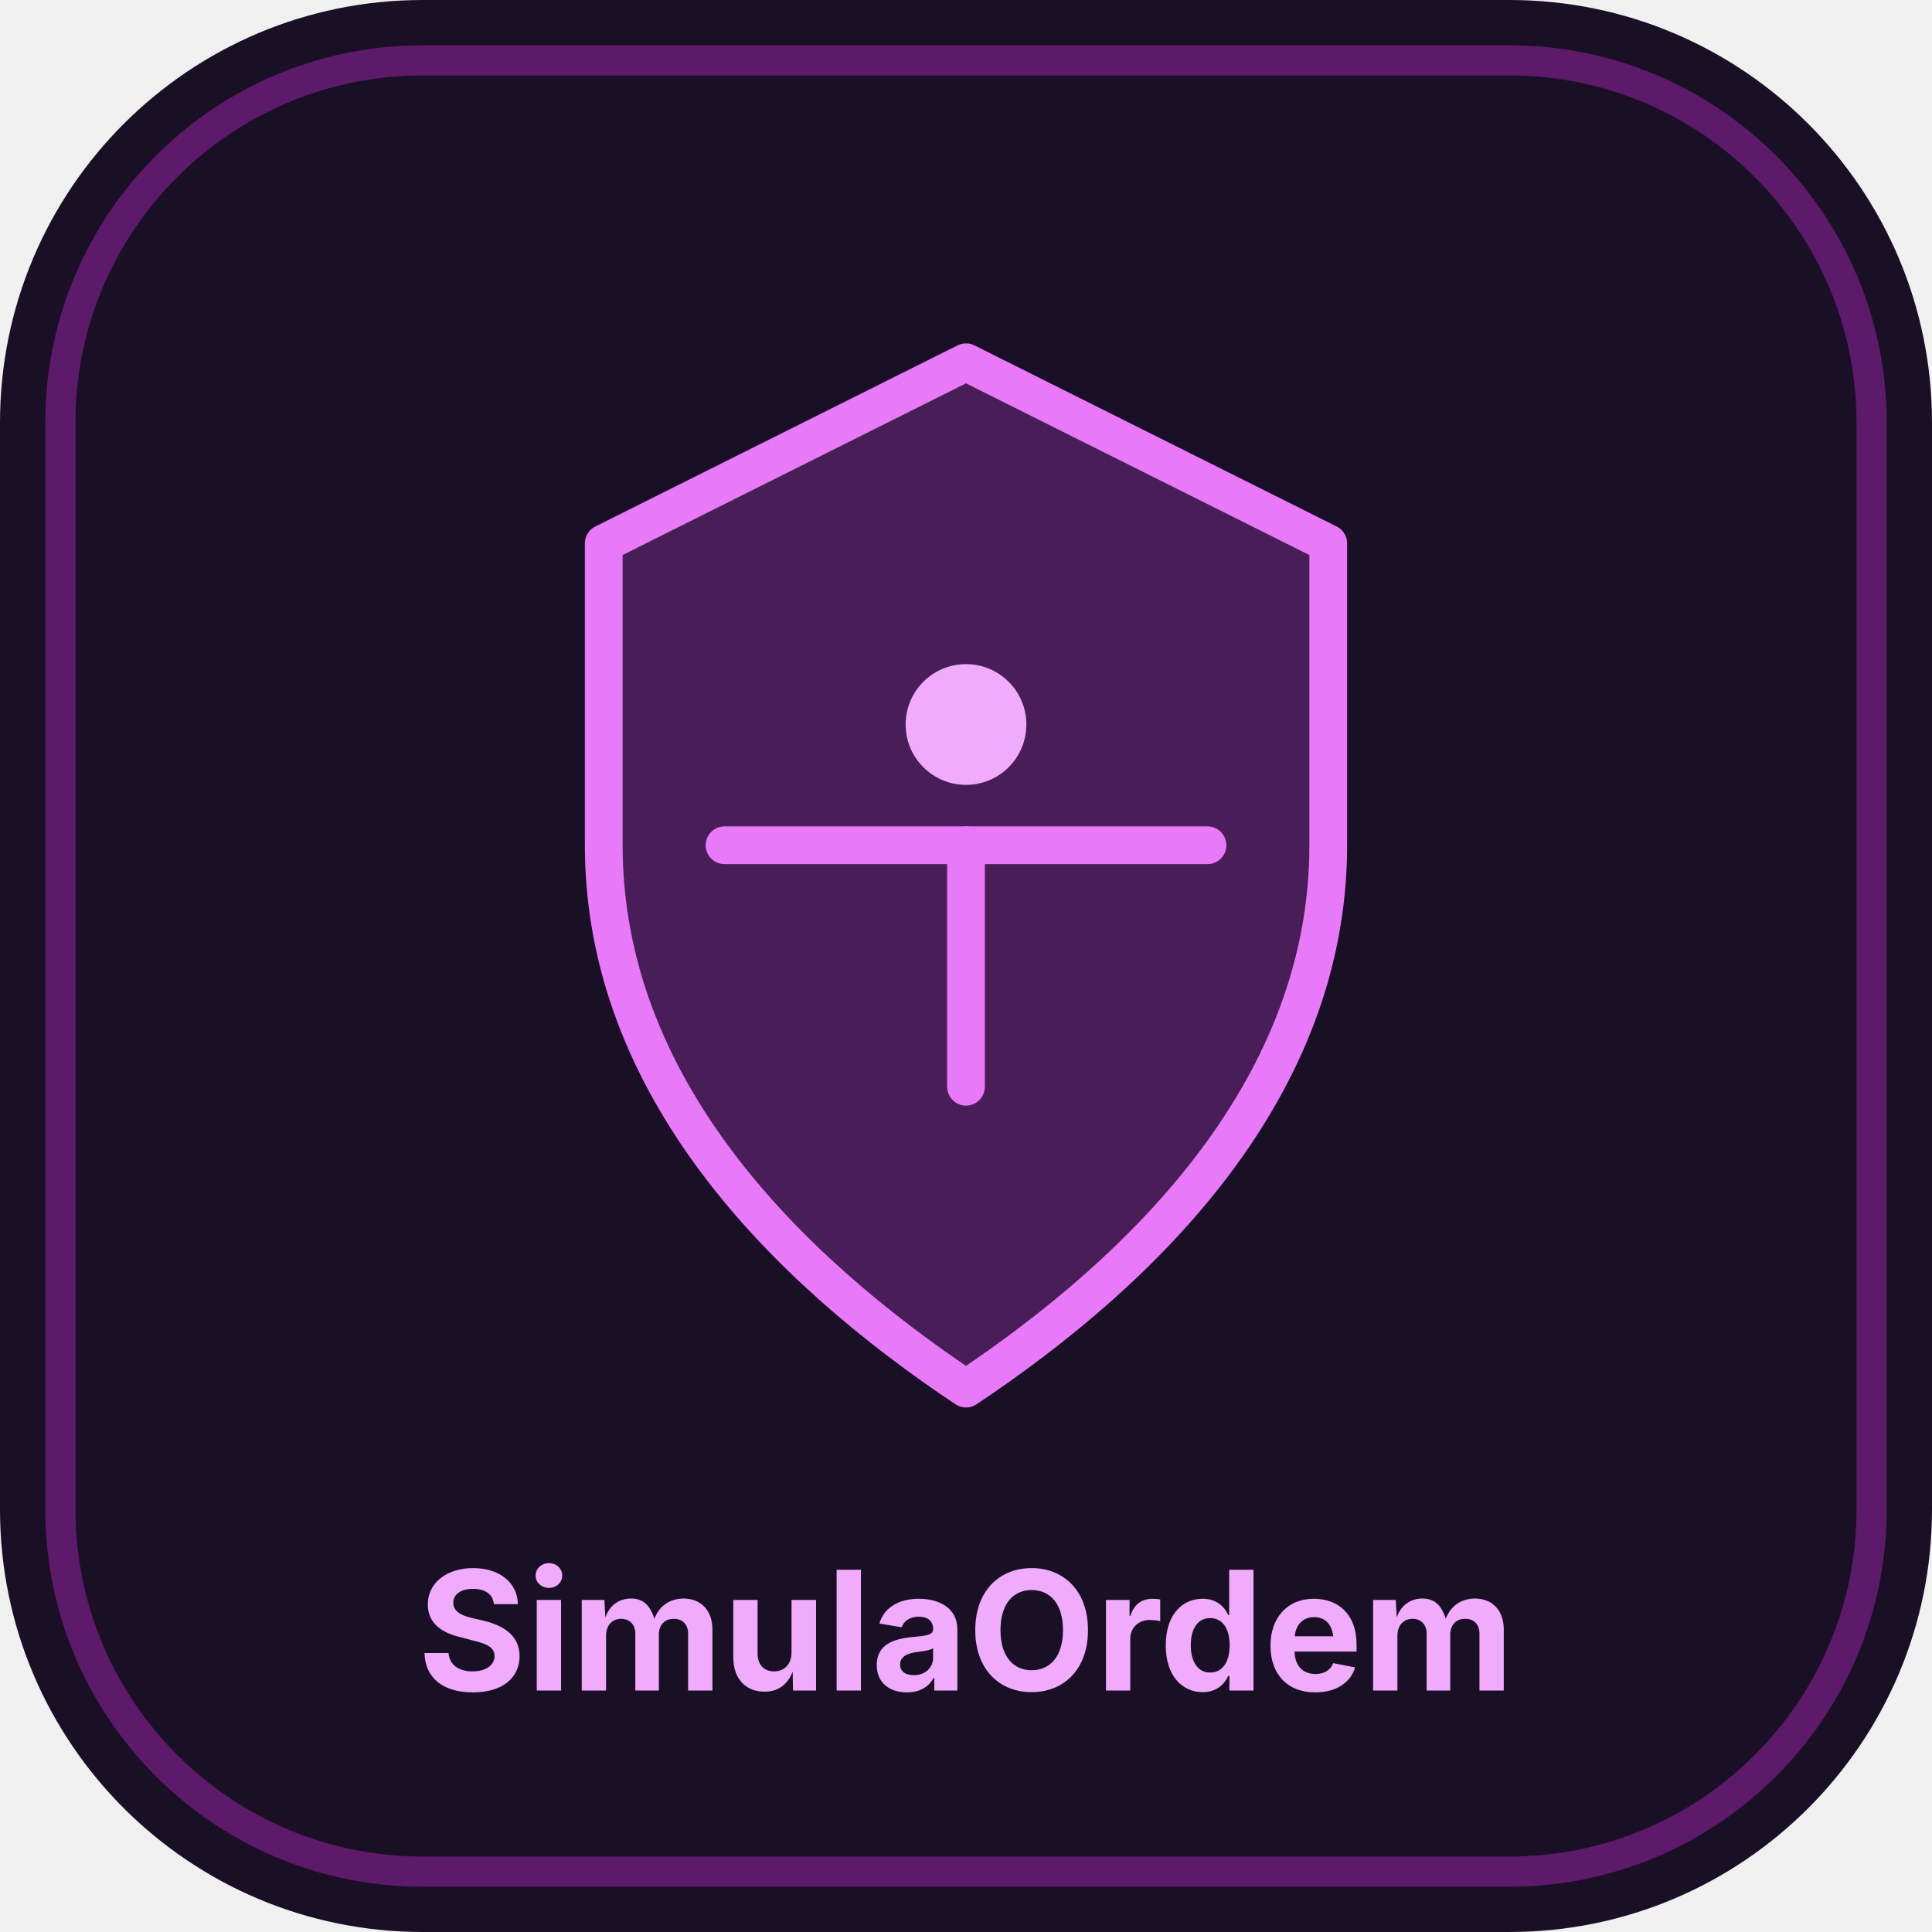
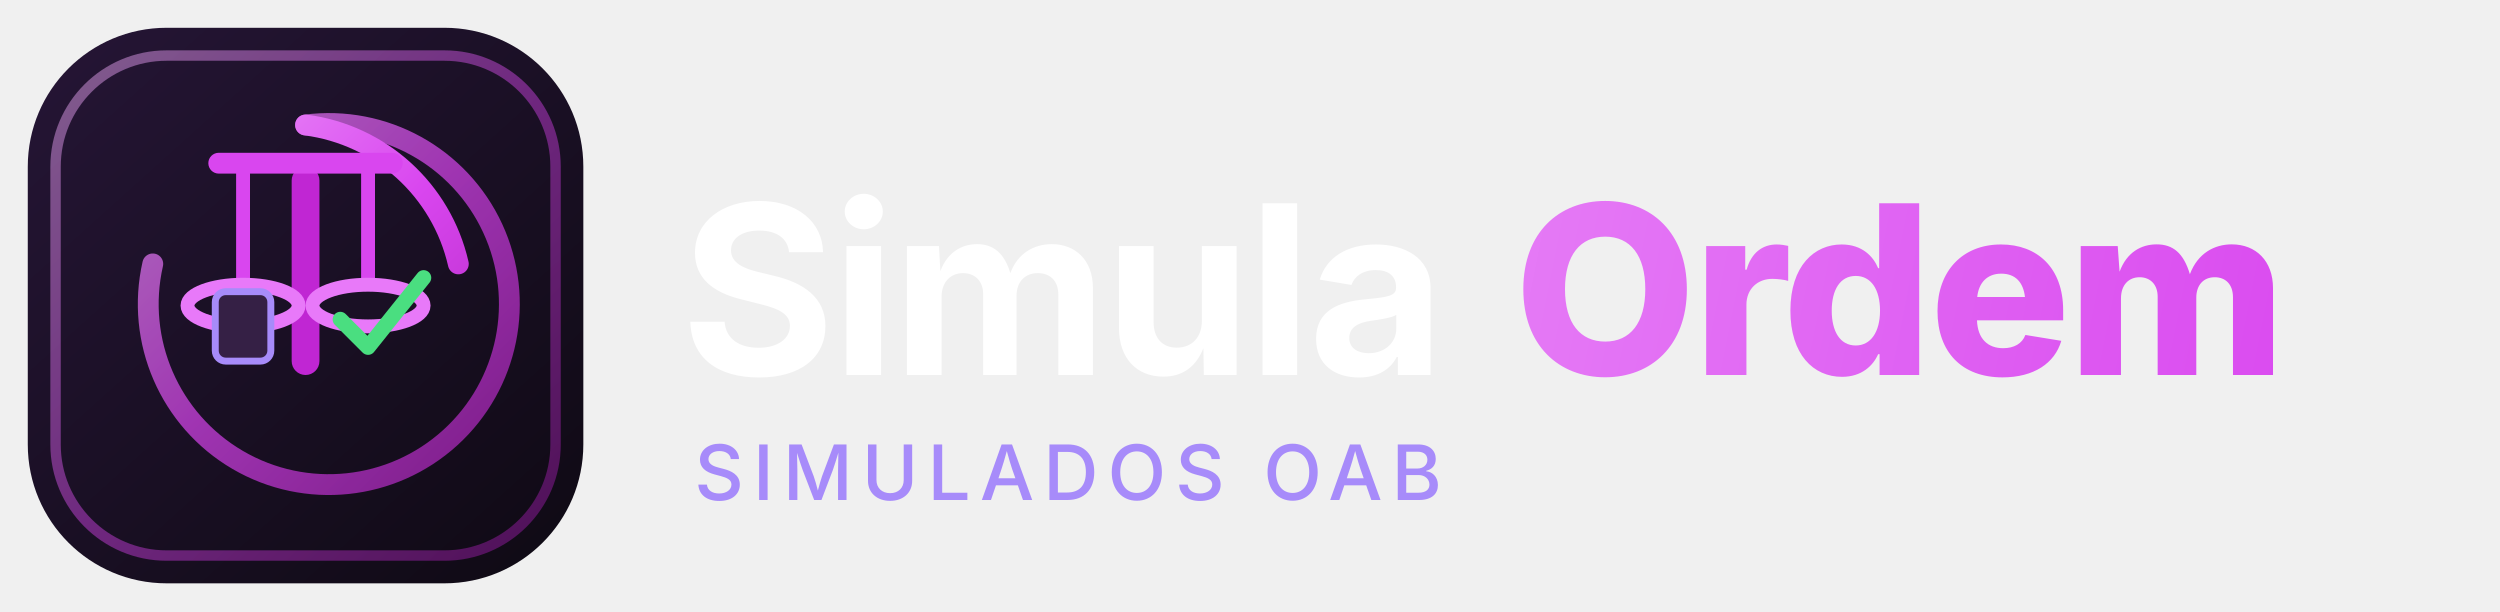
- <svg xmlns="http://www.w3.org/2000/svg" viewBox="0 0 128 128" fill="none">
-   <rect width="128" height="128" rx="28" fill="#1a1025" />
-   <rect x="4" y="4" width="120" height="120" rx="24" stroke="#c026d3" stroke-width="2" stroke-opacity="0.4" />
-   <path d="M64 24 L88 36 V56 C88 72 76 84 64 92 C52 84 40 72 40 56 V36 Z" fill="#d946ef" fill-opacity="0.25" stroke="#e879f9" stroke-width="2.5" stroke-linejoin="round" />
-   <path d="M48 56 H80" stroke="#e879f9" stroke-width="2.5" stroke-linecap="round" />
-   <path d="M64 56 V72" stroke="#e879f9" stroke-width="2.5" stroke-linecap="round" />
-   <circle cx="64" cy="48" r="4" fill="#f0abfc" />
-   <text x="64" y="112" text-anchor="middle" fill="#f0abfc" font-family="Inter, system-ui, sans-serif" font-size="11" font-weight="700">SimulaOrdem</text>
+ <svg xmlns="http://www.w3.org/2000/svg" viewBox="0 0 360 88" fill="none" role="img" aria-label="SimulaOrdem">
+   <defs>
+     <linearGradient id="iconBg" x1="8" y1="4" x2="80" y2="84" gradientUnits="userSpaceOnUse">
+       <stop stop-color="#251535" />
+       <stop offset="1" stop-color="#0f0a14" />
+     </linearGradient>
+     <linearGradient id="accent" x1="12" y1="12" x2="76" y2="76" gradientUnits="userSpaceOnUse">
+       <stop stop-color="#f0abfc" />
+       <stop offset="0.5" stop-color="#d946ef" />
+       <stop offset="1" stop-color="#a21caf" />
+     </linearGradient>
+     <linearGradient id="textOrdem" x1="100" y1="20" x2="340" y2="68" gradientUnits="userSpaceOnUse">
+       <stop stop-color="#f0abfc" />
+       <stop offset="1" stop-color="#d946ef" />
+     </linearGradient>
+   </defs>
+   <rect x="4" y="4" width="80" height="80" rx="20" fill="url(#iconBg)" />
+   <rect x="8" y="8" width="72" height="72" rx="16" stroke="url(#accent)" stroke-width="1.5" stroke-opacity="0.45" />
+   <path d="M 44 18 A 26 26 0 1 1 22 38" stroke="url(#accent)" stroke-width="3" stroke-linecap="round" fill="none" opacity="0.7" />
+   <path d="M 44 18 A 26 26 0 0 1 66 38" stroke="url(#accent)" stroke-width="3" stroke-linecap="round" fill="none" />
+   <g transform="translate(44 46)">
+     <rect x="-2" y="-22" width="4" height="30" rx="2" fill="#c026d3" />
+     <rect x="-14" y="-24" width="28" height="3" rx="1.5" fill="#d946ef" />
+     <line x1="-9" y1="-21" x2="-9" y2="-6" stroke="#d946ef" stroke-width="2" stroke-linecap="round" />
+     <line x1="9" y1="-21" x2="9" y2="-6" stroke="#d946ef" stroke-width="2" stroke-linecap="round" />
+     <ellipse cx="-9" cy="-2" rx="8" ry="3" fill="#1a1025" stroke="#e879f9" stroke-width="2" />
+     <ellipse cx="9" cy="-2" rx="8" ry="3" fill="#1a1025" stroke="#e879f9" stroke-width="2" />
+     <path d="M 5 0 L 9 4 L 17 -6" stroke="#4ade80" stroke-width="2.2" stroke-linecap="round" stroke-linejoin="round" />
+     <rect x="-13" y="-4" width="8" height="10" rx="1.5" fill="#352045" stroke="#a78bfa" stroke-width="1" />
+   </g>
+   <text x="98" y="54" fill="#ffffff" font-family="Inter, system-ui, -apple-system, sans-serif" font-size="34" font-weight="700" letter-spacing="-0.5">
+     Simula
+   </text>
+   <text x="218" y="54" fill="url(#textOrdem)" font-family="Inter, system-ui, -apple-system, sans-serif" font-size="34" font-weight="800" letter-spacing="-0.5">
+     Ordem
+   </text>
+   <text x="100" y="72" fill="#a78bfa" font-family="Inter, system-ui, sans-serif" font-size="11" font-weight="500" letter-spacing="0.12em">
+     SIMULADOS OAB
+   </text>
</svg>
